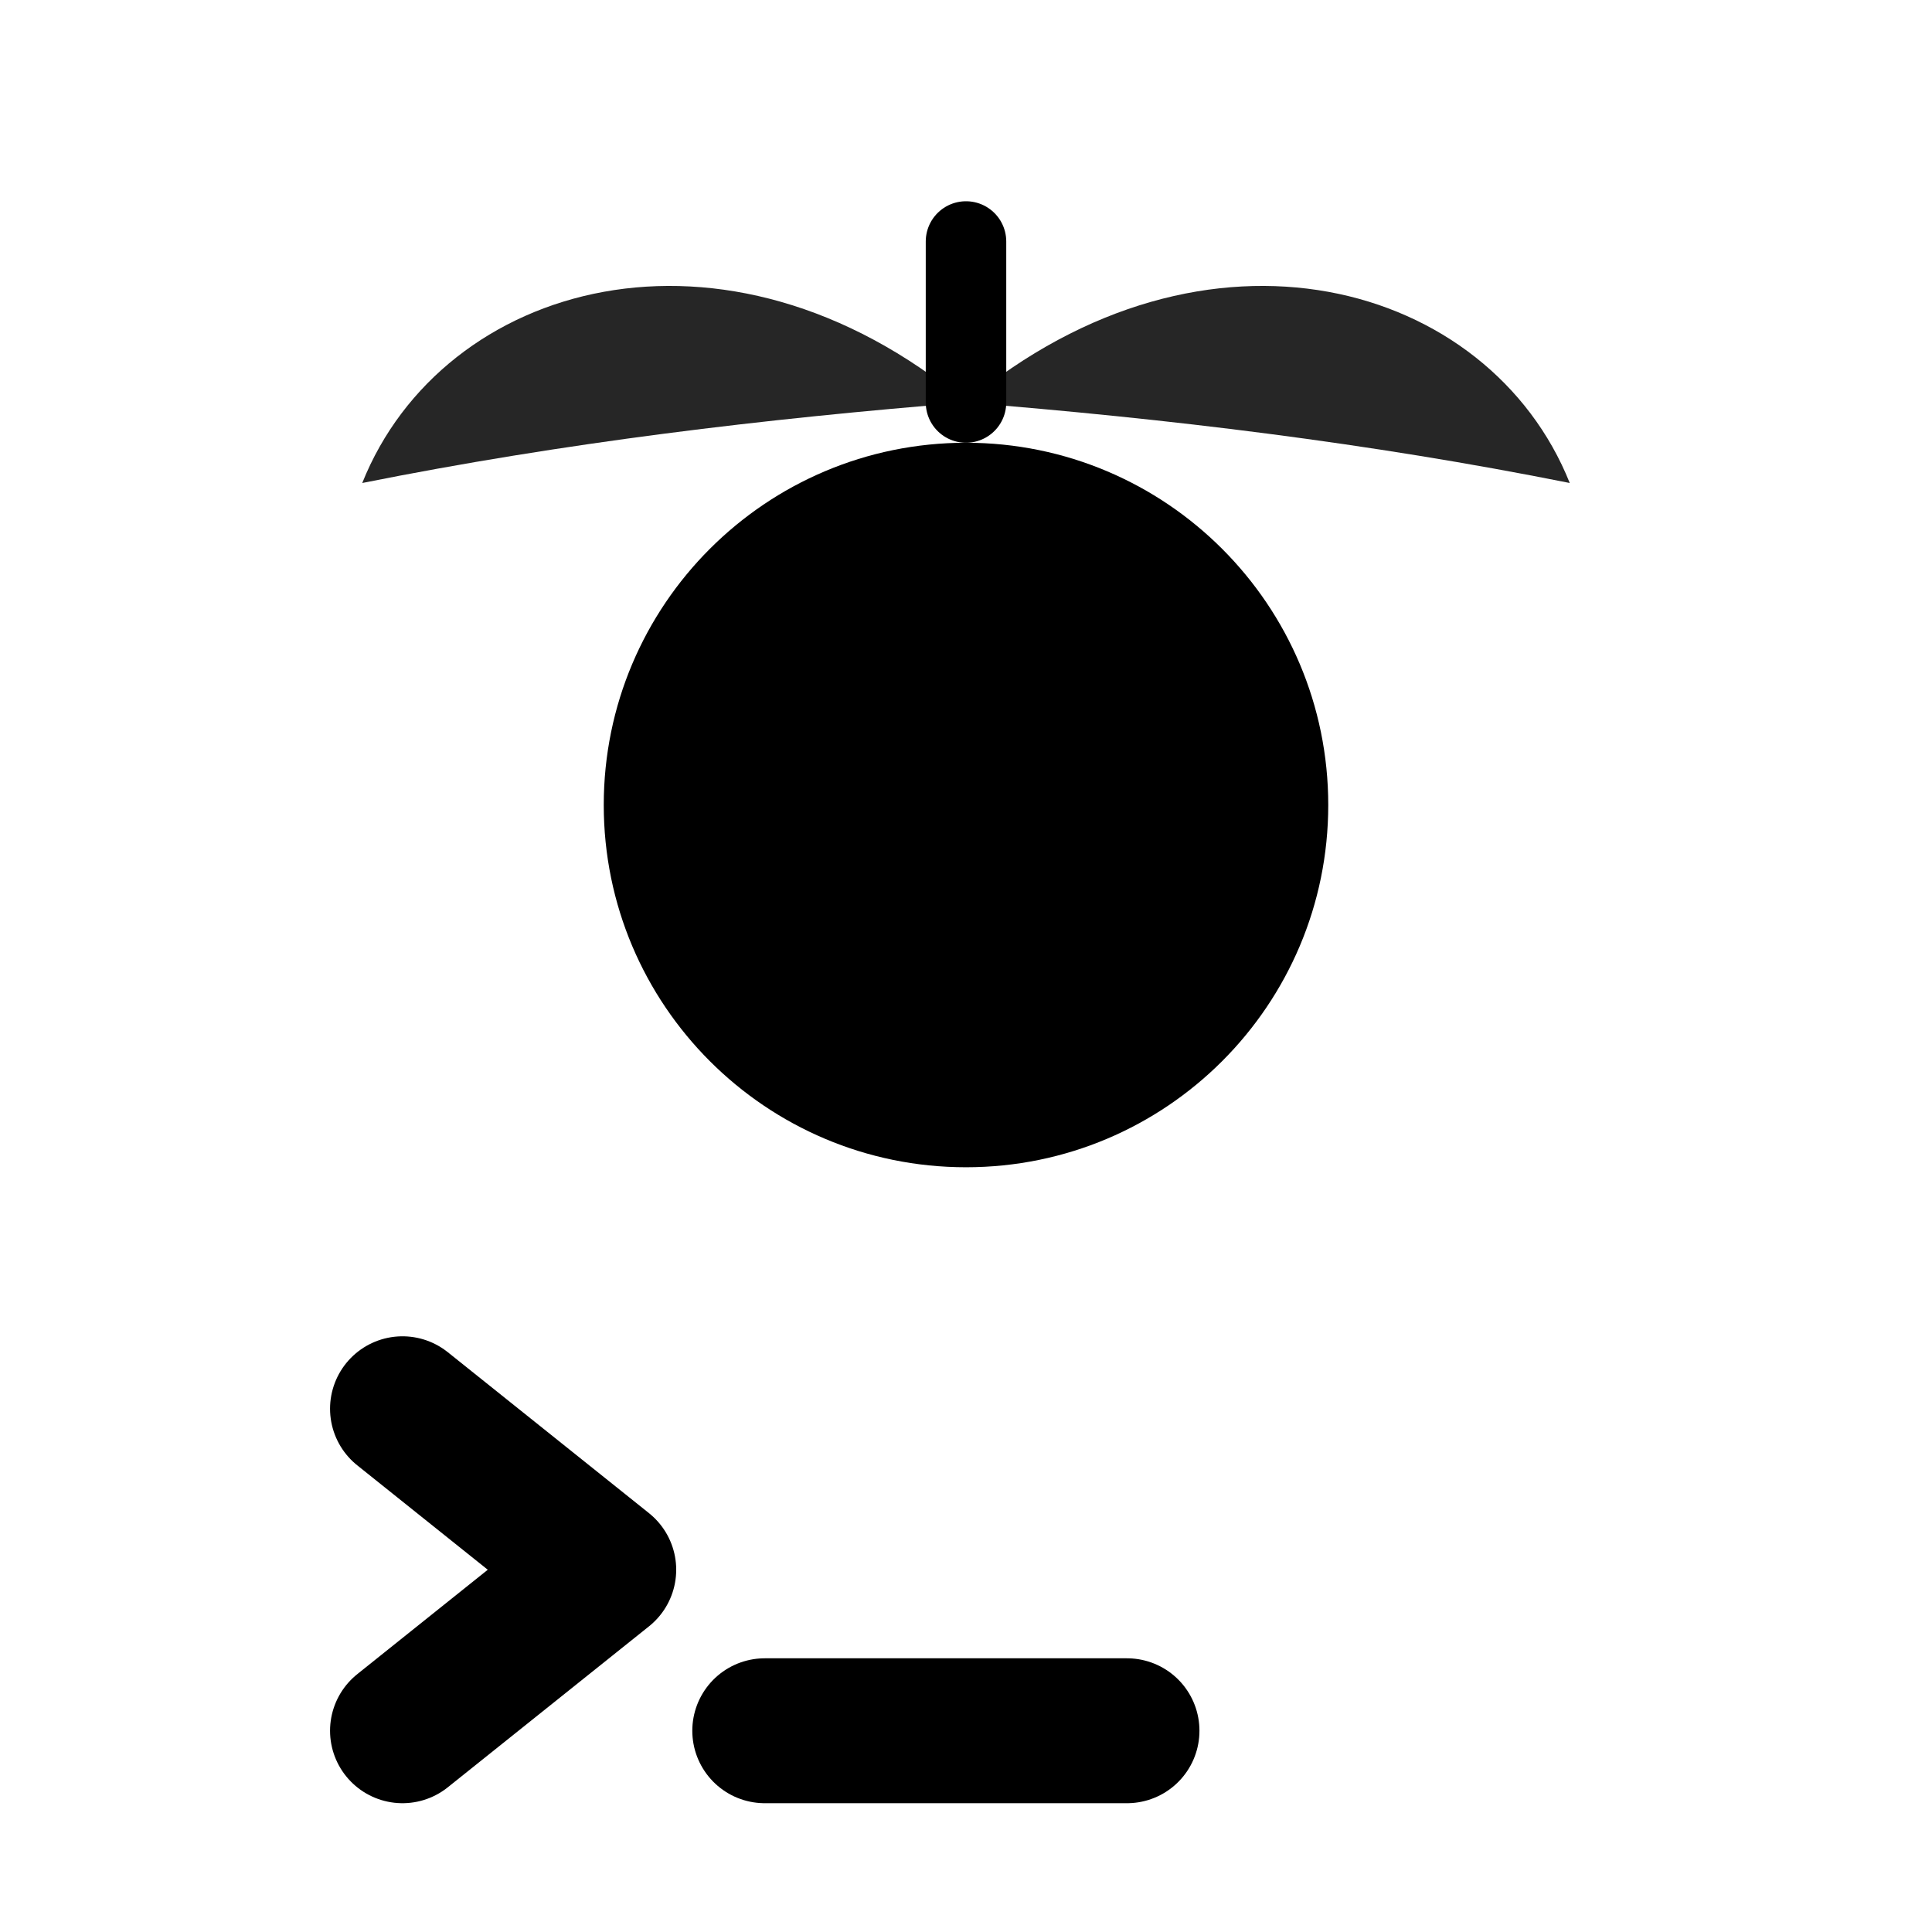
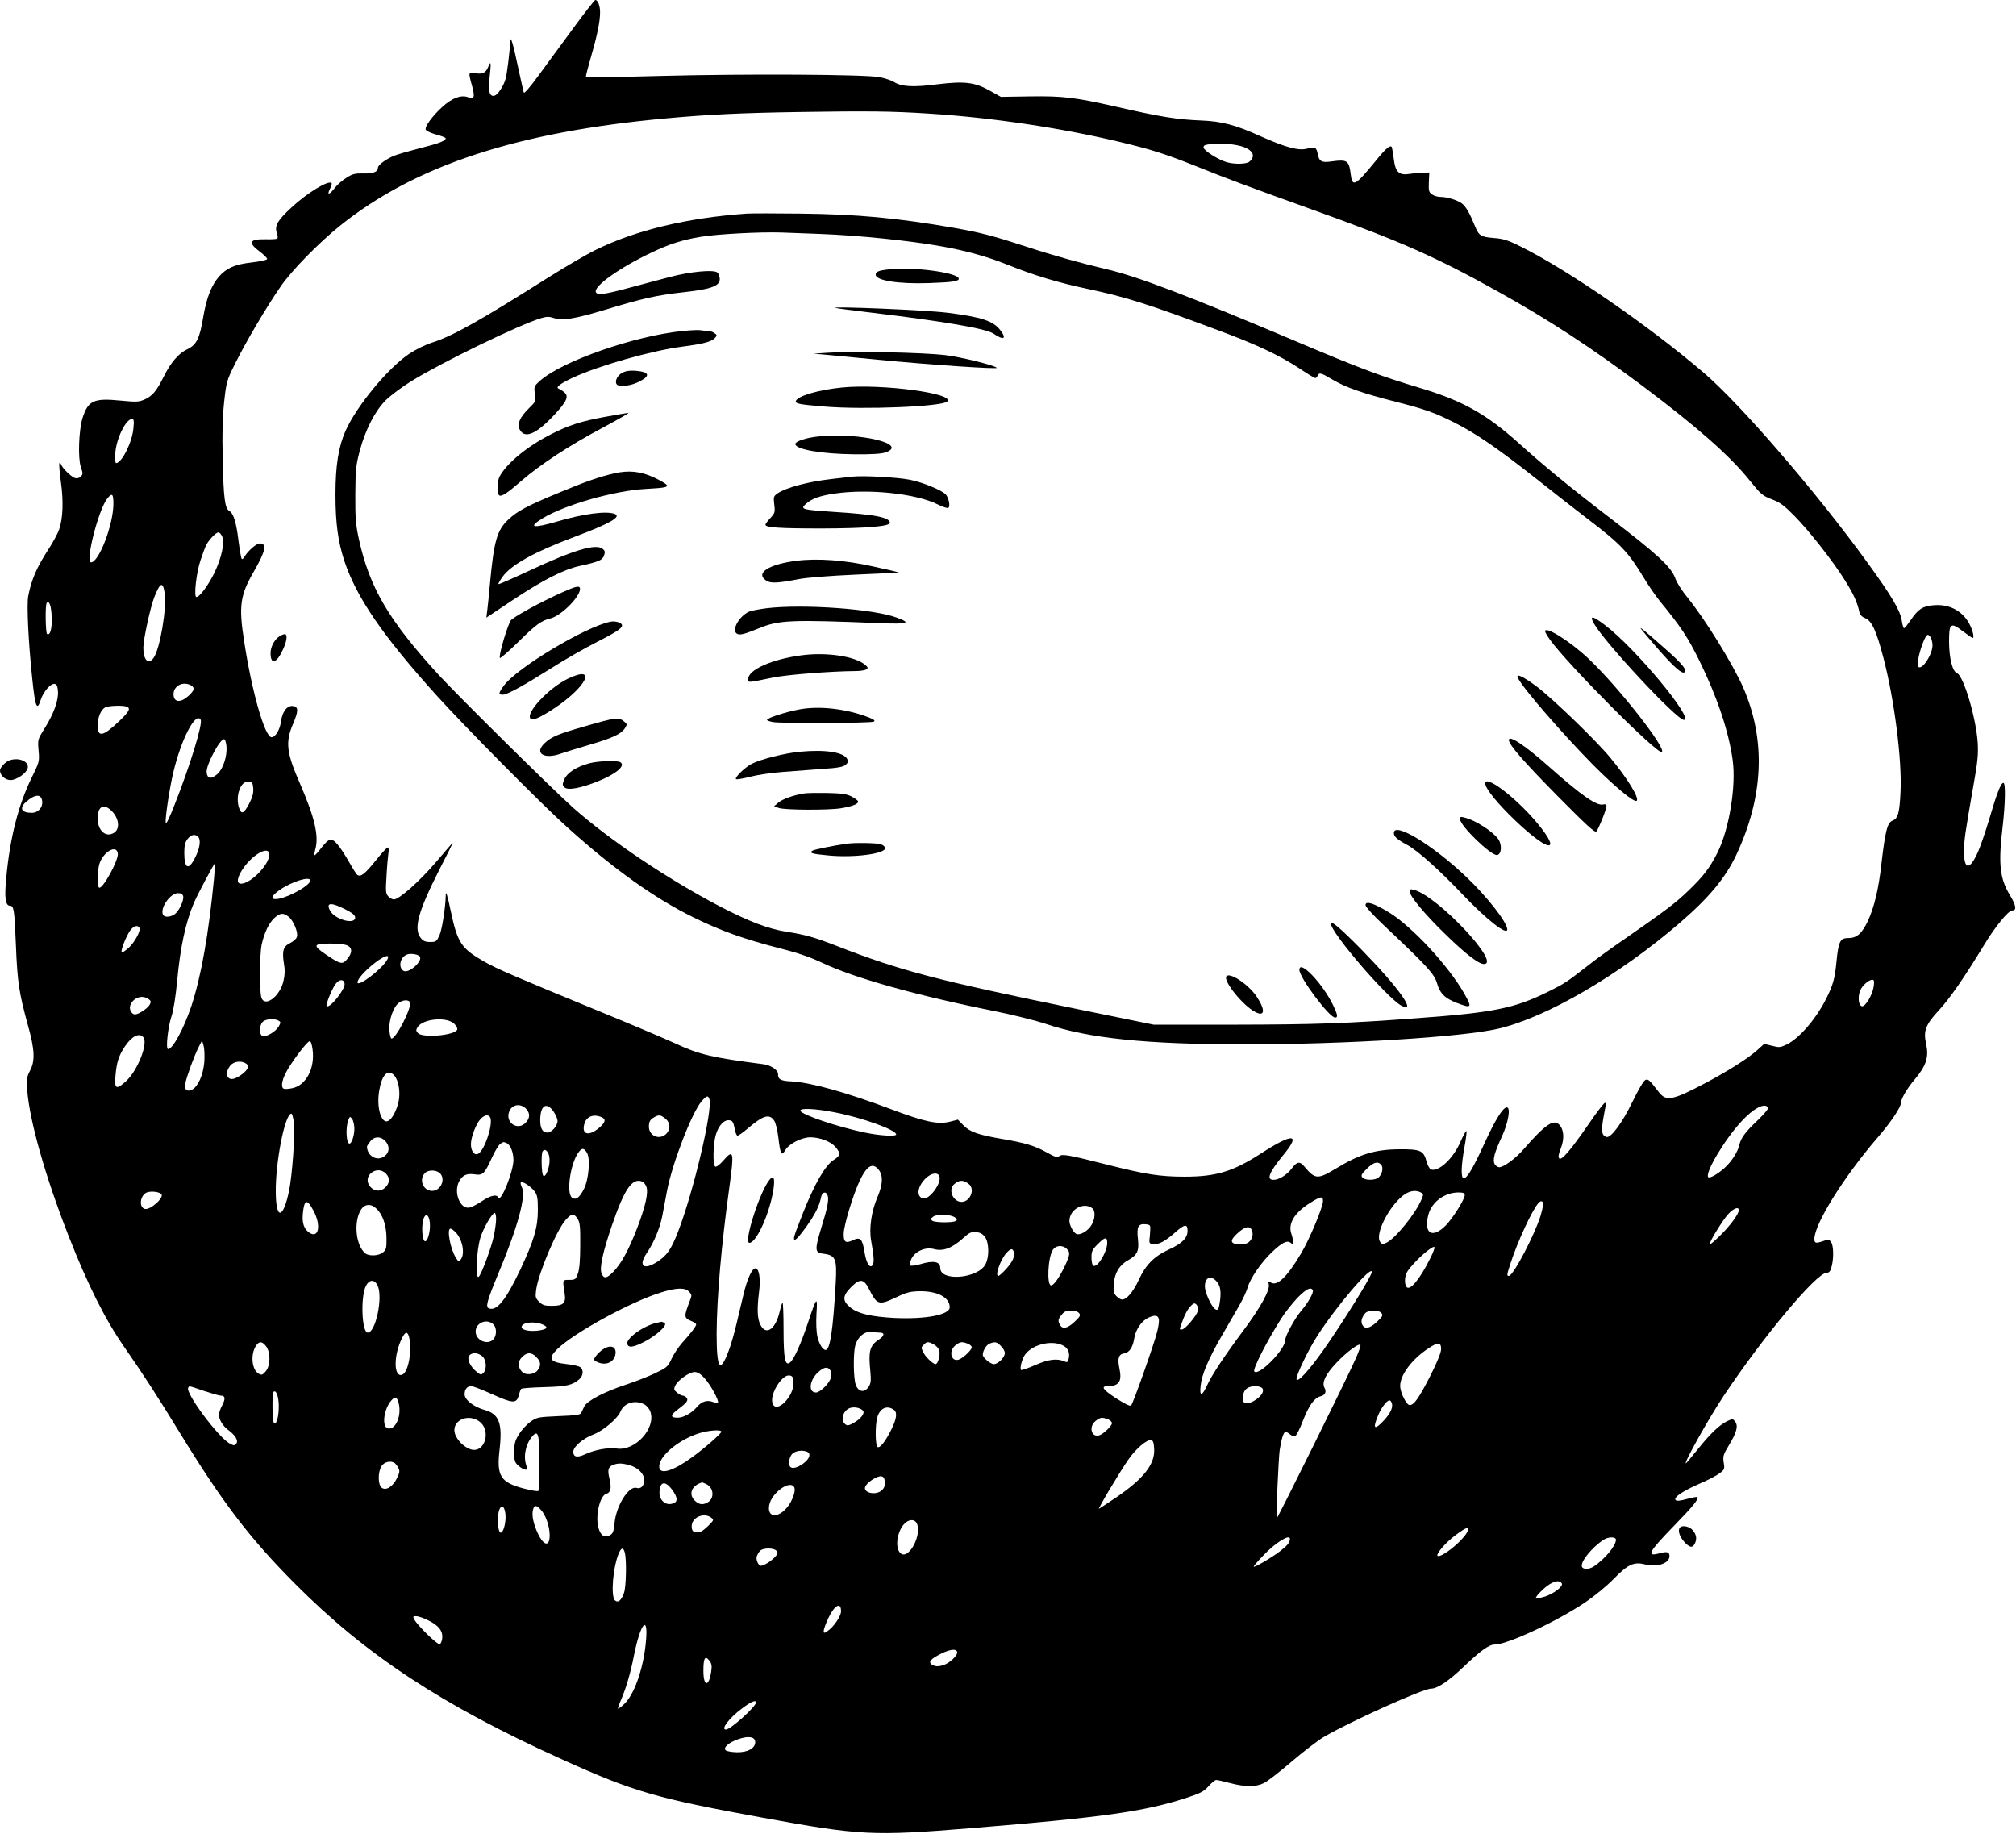
- <svg xmlns="http://www.w3.org/2000/svg" viewBox="0 0 24 24" fill="currentColor">
-   <path d="M12 5 C9 2.5 5.5 3.5 4.5 6 C7 5.5 9.5 5.2 12 5Z" opacity="0.85" />
-   <path d="M12 5 C15 2.5 18.5 3.5 19.5 6 C17 5.5 14.5 5.2 12 5Z" opacity="0.85" />
-   <path d="M12 5 L12 3" stroke="currentColor" stroke-width="1" stroke-linecap="round" fill="none" />
-   <circle cx="12" cy="10" r="4.5" />
-   <path d="M5 17.5 L7.5 19.5 L5 21.5" fill="none" stroke="currentColor" stroke-width="1.8" stroke-linecap="round" stroke-linejoin="round" />
-   <line x1="9.5" y1="21.5" x2="14" y2="21.5" stroke="currentColor" stroke-width="1.8" stroke-linecap="round" />
+ <svg xmlns="http://www.w3.org/2000/svg" version="1.0" width="1280pt" height="1164pt" viewBox="0 0 1280 1164" preserveAspectRatio="xMidYMid meet">
+   <g transform="translate(0,1164) scale(0.1,-0.1)" fill="#000000" stroke="none">
+     <path d="M3634 11453 c-76 -104 -176 -239 -221 -301 -46 -63 -85 -108 -87 -100 -3 7 -19 81 -37 163 -30 143 -47 201 -49 165 -3 -65 -21 -212 -30 -241 -13 -47 -51 -103 -72 -107 -31 -6 -40 32 -29 121 10 86 8 106 -8 65 -15 -39 -36 -51 -81 -43 -47 8 -47 7 -24 -76 21 -75 16 -92 -25 -76 -44 16 -101 -5 -164 -63 -63 -58 -111 -124 -104 -143 3 -8 33 -22 66 -31 34 -9 61 -20 61 -24 0 -16 -44 -33 -160 -62 -66 -17 -140 -38 -163 -47 -52 -20 -107 -60 -107 -77 0 -27 -30 -39 -93 -37 -53 1 -69 -3 -108 -28 -26 -16 -59 -45 -74 -65 -34 -44 -51 -47 -30 -5 9 17 14 34 10 37 -19 20 -155 -63 -254 -155 -89 -82 -109 -117 -93 -162 6 -17 7 -33 2 -36 -5 -3 -38 -5 -73 -4 -104 2 -115 -20 -38 -78 28 -21 49 -42 47 -48 -1 -5 -45 -15 -97 -21 -108 -12 -160 -35 -209 -90 -48 -56 -78 -133 -99 -253 -23 -140 -43 -180 -102 -208 -55 -26 -104 -83 -149 -173 -45 -91 -72 -123 -120 -145 -38 -17 -51 -18 -155 -8 -170 17 -206 0 -241 -111 -24 -78 -30 -253 -11 -310 14 -41 14 -47 0 -61 -9 -10 -23 -13 -37 -10 -22 7 -80 62 -88 86 -3 8 -8 12 -11 9 -3 -3 1 -55 9 -115 18 -125 14 -236 -11 -308 -10 -26 -39 -81 -66 -122 -76 -117 -109 -193 -130 -300 -10 -55 1 -293 26 -526 19 -182 30 -206 55 -128 17 50 63 102 87 97 13 -2 19 -15 21 -47 4 -57 -27 -143 -85 -235 -44 -71 -44 -71 -38 -141 6 -69 5 -72 -44 -172 -84 -171 -138 -383 -161 -633 -13 -130 -6 -180 24 -180 24 0 28 -28 37 -250 9 -232 20 -304 75 -504 45 -159 48 -232 14 -294 -20 -39 -22 -52 -17 -125 15 -194 116 -550 262 -922 121 -309 232 -531 353 -705 118 -169 216 -321 347 -535 275 -450 448 -678 740 -971 451 -453 934 -770 1693 -1113 455 -206 597 -247 1277 -371 619 -113 696 -117 1320 -66 841 69 1098 105 1366 192 90 29 111 40 142 74 19 22 42 40 49 40 8 0 48 -9 89 -20 96 -25 162 -25 213 0 23 11 102 72 176 136 74 63 166 134 205 157 167 98 631 307 681 307 40 0 112 48 203 135 111 106 165 145 201 145 80 0 386 142 571 265 61 41 137 103 184 151 92 94 129 111 202 92 76 -19 153 8 153 53 0 26 -15 31 -60 19 -91 -25 -76 4 90 175 118 121 158 170 147 181 -2 3 -32 -3 -66 -12 -43 -12 -65 -14 -72 -7 -16 16 44 57 152 104 52 22 109 52 127 66 31 23 33 27 26 69 -6 40 -2 51 35 112 48 80 58 119 38 147 -15 19 -16 19 -51 3 -50 -25 -106 -78 -187 -179 -39 -49 -73 -89 -75 -89 -15 0 145 286 239 427 253 380 591 783 655 783 16 0 24 10 31 38 15 53 13 135 -3 157 -13 18 -18 18 -48 7 -49 -17 -58 -15 -58 13 0 94 185 391 396 637 88 101 154 199 154 228 0 24 38 90 85 145 76 90 93 144 74 230 -18 81 -3 120 82 212 68 73 160 206 289 418 69 114 152 215 176 215 30 0 25 32 -15 98 -64 106 -74 198 -46 432 17 147 20 280 5 280 -16 0 -43 -69 -90 -231 -24 -79 -55 -171 -70 -204 -53 -121 -90 -121 -90 -1 0 73 7 117 60 421 27 149 31 196 27 270 -10 156 -90 425 -131 441 -29 11 -50 92 -51 198 0 122 9 128 90 67 30 -23 57 -41 60 -41 10 0 4 36 -14 75 -41 91 -127 141 -231 133 -71 -5 -101 -24 -148 -94 -19 -27 -37 -50 -42 -52 -4 -2 -11 20 -15 47 -8 62 -66 160 -218 369 -322 445 -807 1007 -1040 1206 -353 302 -871 658 -1166 803 -76 38 -108 48 -166 52 -83 7 -95 15 -119 73 -36 88 -60 129 -85 147 -31 22 -94 41 -136 41 -17 0 -41 7 -53 16 -20 14 -22 23 -20 77 l3 62 -40 -1 c-22 0 -60 -4 -85 -8 -68 -11 -91 11 -101 99 -5 37 -11 70 -13 73 -12 11 -39 -12 -106 -95 -126 -154 -144 -163 -154 -79 -11 88 -22 95 -123 81 -62 -9 -78 0 -87 50 -8 40 -17 45 -68 31 -53 -14 -135 8 -292 78 -158 72 -249 96 -378 101 -155 6 -260 23 -548 89 -257 58 -333 67 -540 64 l-185 -3 -68 38 c-97 55 -162 63 -334 42 -153 -20 -228 -16 -276 14 -18 11 -60 25 -92 31 -94 18 -855 22 -1388 8 -326 -9 -477 -10 -477 -3 0 6 15 64 34 130 39 135 56 221 56 277 0 41 -14 78 -30 78 -5 0 -71 -84 -146 -187z m2261 -534 c400 -25 841 -91 1210 -179 209 -50 294 -77 504 -161 182 -73 298 -117 738 -275 546 -196 770 -295 1166 -516 324 -180 595 -358 917 -599 345 -259 555 -444 678 -598 72 -89 82 -98 142 -121 53 -20 79 -40 142 -104 93 -94 242 -283 320 -407 54 -86 80 -141 93 -202 4 -20 16 -33 39 -42 41 -18 70 -81 114 -250 70 -267 118 -647 109 -848 -6 -136 -16 -173 -50 -186 -34 -13 -47 -65 -72 -279 -17 -155 -45 -270 -84 -356 -38 -81 -71 -111 -124 -111 -54 0 -64 -20 -77 -152 -10 -107 -22 -148 -68 -239 -66 -128 -169 -246 -248 -285 -40 -19 -49 -20 -93 -8 l-50 12 -41 -37 c-58 -53 -183 -132 -327 -209 -214 -113 -253 -121 -300 -61 -62 80 -68 85 -86 78 -11 -4 -45 -62 -83 -140 -64 -133 -137 -231 -165 -222 -29 10 -33 36 -20 114 7 42 15 84 19 92 3 10 0 13 -9 10 -8 -3 -55 -64 -105 -138 -110 -159 -169 -229 -184 -214 -8 8 -5 27 10 64 24 61 20 120 -11 151 -36 36 -90 -2 -221 -152 -54 -63 -130 -119 -159 -119 -10 0 -23 9 -29 20 -14 26 -2 72 46 175 41 89 57 185 31 185 -25 0 -75 -82 -144 -233 -69 -151 -108 -217 -129 -217 -20 0 -17 82 5 202 10 54 15 98 11 98 -4 0 -20 -30 -36 -66 -45 -107 -140 -196 -189 -178 -9 4 -21 27 -28 52 -18 68 -39 77 -172 76 -155 -1 -253 -31 -404 -123 -115 -69 -131 -68 -198 12 -30 36 -47 34 -79 -8 -32 -43 -83 -75 -118 -75 -48 0 -28 48 64 160 112 136 58 138 -146 6 -175 -113 -283 -146 -483 -146 -155 0 -250 15 -486 75 -253 64 -291 71 -310 55 -12 -10 -27 -5 -77 23 -77 43 -139 62 -288 87 -151 26 -202 44 -244 87 l-34 35 -51 -13 c-75 -19 -160 -1 -367 77 -289 109 -514 172 -640 179 -67 3 -84 12 -84 47 0 25 -46 56 -93 62 -326 42 -408 61 -562 133 -66 30 -284 123 -485 205 -542 223 -640 265 -727 314 -143 82 -168 119 -209 311 -24 114 -34 145 -34 107 -1 -71 -23 -213 -39 -250 -19 -41 -22 -44 -60 -44 -31 0 -44 6 -60 26 -46 58 -16 168 118 432 49 94 87 172 86 172 -2 0 -49 -55 -106 -122 -104 -122 -235 -238 -268 -238 -10 0 -26 9 -36 20 -16 17 -17 32 -11 127 3 60 9 125 12 146 4 22 2 37 -4 37 -5 0 -41 -38 -78 -85 -67 -83 -93 -103 -114 -90 -6 3 -31 42 -56 87 -58 99 -90 138 -115 138 -11 0 -35 -21 -56 -49 -21 -28 -41 -50 -45 -50 -3 -1 -2 16 4 37 24 85 -4 203 -97 417 -86 196 -94 263 -45 378 36 84 36 111 -1 115 -36 4 -67 -36 -75 -99 -7 -52 -35 -99 -60 -99 -42 0 -125 287 -174 610 -35 222 -25 291 59 437 78 135 88 183 40 183 -21 0 -76 -48 -97 -85 -6 -11 -14 -17 -17 -13 -4 4 -13 56 -21 117 -14 117 -32 173 -59 188 -27 16 -36 82 -41 328 -4 165 -1 268 9 362 14 128 16 137 70 245 64 130 196 355 288 488 69 101 240 276 379 388 479 383 1125 595 2075 681 262 24 465 34 840 40 445 7 586 5 820 -10z m1953 -200 c98 -17 135 -65 84 -106 -19 -15 -93 -17 -142 -3 -51 14 -144 72 -148 92 -2 12 5 18 30 21 66 8 113 7 176 -4z m-7001 -1798 c-7 -87 -74 -221 -110 -221 -5 0 -8 27 -5 63 6 92 67 217 106 217 12 0 14 -11 9 -59z m-127 -479 c0 -132 -92 -372 -142 -372 -38 0 46 332 103 405 31 38 39 31 39 -33z m691 -209 c16 -41 -4 -133 -49 -228 -39 -80 -94 -155 -115 -155 -18 0 0 159 27 236 13 39 29 82 36 95 18 34 61 79 77 79 7 0 18 -12 24 -27z m-366 -356 c15 -97 -29 -357 -70 -414 -33 -46 -65 -13 -65 65 0 54 45 258 70 322 37 93 54 100 65 27z m-717 -151 c4 -73 -9 -123 -29 -111 -10 7 -13 188 -2 198 16 16 28 -18 31 -87z m11932 -135 c5 -11 10 -32 10 -48 -1 -60 -67 -160 -91 -136 -18 18 37 203 62 203 4 0 13 -9 19 -19z m-11049 -301 c28 -15 24 -34 -17 -70 -48 -42 -88 -39 -92 7 -5 55 56 91 109 63z m-407 -136 c27 -11 18 -29 -46 -91 -105 -100 -138 -106 -138 -28 0 50 20 98 47 114 20 11 112 15 137 5z m470 -83 c15 -23 -67 -291 -166 -541 -34 -87 -54 -127 -56 -113 -4 30 24 217 48 318 50 212 142 389 174 336z m164 -170 c5 -64 -23 -145 -59 -176 -40 -33 -63 -29 -67 12 -5 46 87 218 112 210 6 -2 12 -23 14 -46z m170 -266 c2 -30 -5 -56 -25 -95 -33 -63 -49 -72 -63 -35 -29 76 6 179 58 173 24 -3 27 -8 30 -43z m-1340 -82 c4 -40 -26 -73 -67 -73 -64 0 -80 29 -38 67 58 53 100 55 105 6z m426 -48 c58 -44 74 -123 31 -151 -52 -34 -105 12 -105 91 0 68 31 93 74 60z m566 -180 c16 -20 8 -73 -22 -131 -41 -82 -68 -69 -68 32 0 47 5 67 21 88 23 29 50 34 69 11z m-512 -103 c6 -42 -97 -230 -119 -217 -12 8 -11 101 1 147 22 78 110 131 118 70z m962 -7 c0 -64 -118 -185 -180 -185 -31 0 -25 40 13 96 65 94 167 148 167 89z m-351 -150 c-34 -355 -82 -624 -144 -812 -48 -143 -118 -273 -148 -273 -16 0 -1 138 21 205 13 37 27 126 37 230 20 215 54 370 106 493 25 57 130 255 133 250 2 -2 -1 -43 -5 -93z m611 -15 c0 -29 -127 -102 -202 -116 -54 -9 -50 17 9 57 77 53 193 89 193 59z m-807 -99 c6 -26 -26 -95 -54 -115 -29 -20 -68 -21 -75 -1 -17 44 48 135 96 135 19 0 29 -6 33 -19z m1028 -83 c47 -24 64 -38 64 -53 0 -48 -131 -12 -160 45 -26 51 6 53 96 8z m-358 -48 c30 -24 62 -100 52 -128 -3 -12 -23 -29 -43 -39 -44 -21 -52 -50 -39 -132 7 -37 6 -71 -3 -108 -22 -100 -122 -173 -141 -103 -12 41 -10 275 2 332 17 76 45 136 80 169 37 34 57 36 92 9z m-948 -70 c11 -17 -31 -94 -69 -128 -21 -18 -40 -31 -43 -28 -8 7 17 76 44 124 23 41 54 55 68 32z m1320 -112 c33 -15 33 -47 -1 -87 -30 -36 -42 -33 -134 29 -87 59 -82 70 31 70 43 0 90 -5 104 -12z m458 -68 c29 -26 -68 -114 -101 -93 -35 21 -22 86 21 103 23 9 66 3 80 -10z m-204 -22 c-31 -58 -189 -179 -189 -144 0 21 46 73 110 123 62 48 99 58 79 21z m-271 -153 c5 -35 -96 -161 -114 -142 -8 7 35 113 58 142 23 30 52 30 56 0z m9709 -15 c-7 -54 -53 -132 -75 -128 -22 4 -28 60 -11 100 13 32 54 68 77 68 11 0 13 -9 9 -40z m-10953 -83 c15 -11 16 -17 7 -34 -12 -24 -71 -63 -94 -63 -21 0 -39 33 -30 57 18 50 76 70 117 40z m1659 -20 c13 -34 -91 -236 -118 -230 -5 2 -11 27 -13 57 -3 63 27 147 62 171 26 19 62 19 69 2z m-833 -117 c13 -8 13 -12 0 -36 -19 -33 -81 -70 -103 -61 -22 8 -22 64 0 89 18 20 77 24 103 8z m1114 -19 c13 -13 22 -29 19 -37 -14 -37 -216 -55 -249 -23 -13 14 -14 20 -3 38 34 54 184 68 233 22z m-1974 -86 c32 -38 -37 -213 -110 -279 -62 -56 -74 -50 -67 32 7 88 21 130 60 189 44 65 91 89 117 58z m387 -159 c-7 -80 -40 -155 -77 -173 -34 -17 -51 -1 -43 40 8 43 57 177 84 229 l22 43 10 -35 c5 -19 7 -66 4 -104z m688 79 c15 -118 -42 -225 -128 -243 -23 -5 -48 -7 -54 -4 -20 7 -15 48 11 100 33 65 136 202 152 202 8 0 15 -21 19 -55z m-421 -88 c15 -11 16 -17 6 -33 -17 -28 -72 -64 -97 -64 -37 0 -43 44 -12 84 23 29 72 35 103 13z m939 -74 c28 -32 40 -105 28 -165 -13 -60 -43 -115 -68 -125 -43 -17 -74 88 -55 195 17 100 55 138 95 95z m2001 -151 c22 -69 -103 -596 -200 -844 -43 -111 -71 -150 -132 -189 -87 -55 -121 -25 -65 57 45 66 83 158 98 235 8 41 21 112 30 159 33 173 156 493 219 568 32 37 42 40 50 14z m-1161 -64 c23 -27 22 -57 -5 -85 -50 -53 -130 -2 -106 68 17 49 75 58 111 17z m172 -15 c14 -21 25 -47 25 -59 0 -32 -38 -74 -65 -74 -30 0 -45 26 -45 79 0 94 40 119 85 54z m7711 26 c4 -7 -23 -39 -63 -78 -79 -74 -109 -114 -119 -157 -10 -46 -49 -107 -93 -147 -44 -40 -95 -69 -105 -60 -23 24 101 235 209 352 76 84 150 123 171 90z m-5929 -30 c177 -34 393 -112 393 -141 0 -14 -104 -8 -199 12 -177 37 -400 113 -409 138 -6 19 92 15 215 -9z m-3431 -66 c9 -69 -11 -340 -31 -435 -38 -178 -82 -183 -84 -10 -3 192 58 502 99 502 5 0 12 -26 16 -57z m1248 29 c15 -48 -38 -204 -77 -226 -24 -14 -47 15 -47 61 0 43 33 130 61 159 27 29 55 31 63 6z m700 8 c33 -12 33 -30 -1 -62 -72 -66 -126 -54 -101 23 14 41 56 57 102 39z m410 -11 c33 -26 35 -70 4 -99 -43 -39 -108 -11 -108 48 0 32 8 45 35 60 28 16 39 15 69 -9z m-1974 -65 c0 -43 -17 -94 -31 -94 -20 0 -26 99 -8 147 10 27 11 27 25 9 8 -11 14 -39 14 -62z m2666 51 c9 -13 21 -62 26 -107 13 -108 20 -120 44 -79 24 40 104 81 159 81 60 0 131 -27 160 -62 34 -40 32 -54 -12 -82 -52 -32 -121 -151 -194 -335 -59 -149 -66 -171 -51 -171 11 0 64 68 104 130 35 56 52 94 62 143 7 31 32 36 41 7 9 -27 -1 -78 -43 -213 -39 -128 -37 -149 9 -155 85 -10 94 -29 85 -189 -17 -300 -36 -423 -64 -423 -18 0 -41 37 -52 85 -7 31 -9 86 -6 145 8 116 1 109 -55 -60 -44 -132 -87 -228 -112 -249 -32 -26 -42 22 -42 207 0 94 -3 172 -6 172 -3 0 -11 -24 -18 -54 -26 -115 -88 -158 -123 -86 -20 39 -22 98 -9 205 11 84 2 149 -21 153 -21 4 -53 -63 -77 -164 -10 -43 -30 -128 -45 -189 -14 -60 -37 -140 -52 -177 -53 -139 -74 -107 -74 115 1 226 30 564 81 931 31 224 27 244 -37 170 -24 -28 -46 -44 -53 -40 -16 10 -14 143 4 202 17 59 53 97 86 92 20 -2 25 -11 33 -50 4 -27 13 -48 19 -48 5 0 33 19 61 43 102 87 141 99 172 52z m-2463 -137 c26 -35 15 -77 -25 -96 -45 -21 -97 16 -98 69 0 4 10 18 21 33 28 36 73 33 102 -6z m762 -4 c25 -10 45 -58 45 -108 0 -74 -82 -277 -97 -238 -8 22 -50 13 -104 -24 -29 -19 -64 -38 -79 -40 -58 -12 -101 95 -66 164 22 42 48 54 99 47 53 -8 63 2 111 107 19 42 43 81 53 87 22 13 18 12 38 5z m513 -65 c21 -38 9 -170 -20 -226 -28 -56 -51 -73 -75 -57 -39 25 -13 214 39 287 23 32 37 31 56 -4z m-248 2 c14 -28 12 -76 -5 -118 -11 -26 -19 -33 -26 -26 -11 11 -14 137 -4 153 10 16 23 12 35 -9z m5290 -76 c14 -17 7 -57 -16 -79 -20 -20 -88 -21 -104 -1 -10 12 -6 22 28 55 42 42 71 50 92 25z m-3191 -31 c29 -37 27 -92 -8 -174 -38 -89 -54 -197 -40 -276 18 -101 20 -138 10 -154 -18 -26 -40 9 -52 81 -13 85 -27 99 -75 75 -46 -21 -59 -11 -57 46 2 51 56 231 95 318 49 109 87 134 127 84z m-3129 -24 c27 -27 25 -62 -4 -89 -31 -29 -73 -25 -99 10 -47 64 46 136 103 79z m342 3 c40 -36 8 -113 -49 -113 -55 0 -85 70 -46 112 20 22 70 23 95 1z m3173 -22 c13 -43 -63 -147 -103 -139 -45 9 -39 73 13 125 38 38 80 44 90 14z m-1861 -65 c14 -38 -7 -128 -60 -266 -54 -139 -100 -222 -149 -273 -43 -44 -62 -47 -76 -10 -13 35 8 134 67 306 79 229 127 299 189 277 11 -4 24 -19 29 -34z m2049 16 c39 -34 6 -112 -48 -112 -54 0 -87 78 -47 112 33 29 60 29 95 0z m-2759 -45 c18 -24 21 -43 21 -120 0 -109 -26 -195 -110 -374 -94 -198 -151 -268 -201 -249 -22 9 -13 45 58 216 130 312 180 500 150 557 -6 11 -8 23 -5 27 10 9 64 -26 87 -57z m-2370 -17 c22 -22 -74 -107 -107 -94 -37 14 -26 87 15 104 25 10 77 5 92 -10z m7997 10 c18 -10 18 -13 4 -45 -36 -87 -161 -242 -218 -272 -28 -14 -31 -14 -44 3 -37 51 67 247 162 306 34 20 67 23 96 8z m279 -17 c0 -26 -74 -144 -119 -191 -87 -89 -145 -53 -111 70 22 78 102 137 188 138 33 0 42 -4 42 -17z m-900 -38 c0 -38 -85 -241 -139 -332 -89 -150 -152 -210 -192 -185 -18 11 -19 10 -13 -12 8 -35 -52 -146 -159 -289 -122 -164 -204 -287 -233 -352 -33 -71 -49 -72 -41 -2 7 70 49 169 132 313 38 65 88 153 112 194 24 41 48 93 54 115 16 58 87 162 155 226 65 62 97 77 119 59 12 -10 15 -9 15 7 0 11 -5 34 -11 51 -22 63 19 132 115 193 72 45 86 48 86 14z m1382 -91 c-36 -119 -174 -384 -202 -384 -14 0 -13 8 11 81 47 143 136 335 177 382 11 12 19 14 26 7 7 -7 3 -34 -12 -86z m-7790 27 c48 -91 31 -175 -27 -137 -35 23 -48 61 -42 123 9 91 27 95 69 14z m397 17 c41 -37 64 -106 65 -186 1 -66 -2 -76 -23 -93 -26 -22 -88 -25 -111 -6 -61 49 -76 198 -29 276 23 38 64 42 98 9z m4548 0 c19 -16 16 -69 -7 -105 -22 -37 -71 -66 -95 -57 -19 8 -45 55 -45 83 0 75 93 124 147 79z m4103 -11 c0 -24 -57 -101 -119 -161 -33 -33 -63 -58 -65 -55 -8 8 80 151 117 192 35 37 67 49 67 24z m-7890 -56 c0 -22 -7 -71 -15 -109 -15 -73 -81 -248 -96 -258 -22 -13 -13 170 11 248 18 60 75 158 91 158 5 0 9 -18 9 -39z m-420 -42 c0 -47 -16 -99 -30 -99 -20 0 -26 102 -10 145 16 42 40 15 40 -46z m937 44 c15 -23 18 -49 17 -168 0 -95 -5 -153 -15 -180 -13 -38 -17 -40 -54 -40 -44 0 -44 2 -30 -86 10 -62 -8 -79 -81 -79 -46 0 -59 4 -81 26 -23 23 -25 30 -19 75 14 105 129 378 187 444 37 42 53 44 76 8z m2398 7 c13 -10 13 -15 3 -21 -18 -12 -130 -11 -148 1 -13 9 -12 13 5 26 24 19 115 15 140 -6z m1238 -80 c-1 -19 -3 -46 -5 -60 -2 -21 2 -26 24 -28 35 -4 76 18 138 73 62 55 80 57 80 11 0 -45 -35 -80 -116 -117 -95 -43 -150 -98 -194 -195 -36 -76 -76 -124 -106 -124 -8 0 -24 10 -35 21 -18 18 -21 30 -17 79 5 69 35 119 91 150 59 34 70 58 62 135 -9 77 2 98 49 93 29 -3 31 -6 29 -38z m646 -2 c16 -44 -16 -88 -65 -88 -72 0 -81 20 -31 67 51 48 83 55 96 21z m-5058 -9 c45 -45 63 -136 35 -174 -13 -18 -14 -17 -30 8 -36 54 -61 187 -36 187 6 0 19 -9 31 -21z m3363 -32 c26 -36 28 -127 3 -173 -48 -91 -287 -111 -287 -24 0 42 -43 50 -129 24 -30 -8 -57 -12 -62 -7 -4 4 -1 23 8 42 23 47 88 76 141 62 60 -17 117 5 190 71 36 33 49 39 79 36 26 -2 42 -11 57 -31z m776 -37 c0 -58 -63 -161 -89 -145 -6 3 -11 27 -11 52 0 39 5 50 39 84 46 47 61 49 61 9z m-258 -37 c24 -22 23 -38 -11 -110 -35 -73 -70 -123 -87 -123 -29 0 -21 178 11 226 18 28 60 32 87 7z m2307 -65 c-67 -134 -130 -208 -150 -176 -14 22 -10 72 8 98 41 62 164 171 171 152 2 -6 -11 -39 -29 -74z m-2643 47 c11 -27 -6 -65 -48 -111 -22 -24 -44 -44 -49 -44 -24 0 14 106 53 148 25 26 36 28 44 7z m2274 -130 c0 -25 -189 -328 -311 -501 -92 -129 -162 -204 -167 -180 -5 21 75 188 133 277 123 191 345 450 345 404z m-990 -55 c26 -26 34 -61 27 -121 -8 -62 -14 -74 -34 -58 -25 21 -63 106 -63 142 0 55 34 73 70 37z m-5323 -30 c36 -71 -11 -300 -62 -300 -38 0 -47 229 -11 298 21 40 54 41 73 2z m3122 -26 c50 -99 61 -102 175 -48 65 31 87 36 149 37 112 0 187 -40 187 -102 0 -48 -151 -77 -350 -68 -147 8 -232 27 -280 66 -52 42 -52 73 2 128 58 59 83 56 117 -13z m-1143 -15 c18 -20 18 -22 0 -67 -33 -87 -33 -99 8 -116 20 -8 36 -19 36 -24 0 -11 -30 -52 -89 -117 -24 -27 -55 -74 -68 -103 -23 -49 -29 -54 -106 -91 -45 -21 -127 -53 -182 -71 -135 -44 -248 -103 -265 -138 -7 -15 -16 -34 -20 -42 -6 -12 -36 -16 -143 -20 -131 -6 -138 -7 -179 -36 -23 -16 -56 -52 -73 -79 -25 -41 -30 -59 -30 -113 0 -57 3 -66 28 -88 34 -29 63 -33 52 -6 -24 56 -11 136 30 188 42 52 50 26 50 -166 0 -92 -3 -171 -7 -175 -4 -4 -46 3 -95 16 -146 39 -171 79 -151 247 19 169 -3 226 -98 252 -67 19 -124 64 -124 98 0 33 16 52 43 52 11 0 70 -23 132 -51 130 -59 155 -60 168 -9 5 19 12 38 16 43 4 4 70 9 147 11 142 4 178 12 222 50 25 22 29 58 7 76 -8 7 -46 16 -85 20 -109 12 -124 34 -62 95 104 103 472 304 662 361 97 30 151 31 176 3z m3959 11 c8 -14 -27 -77 -76 -135 -40 -48 -99 -156 -99 -183 0 -59 -167 -229 -196 -199 -13 12 79 192 173 340 24 38 70 95 101 128 55 56 84 71 97 49z m-730 -133 c-9 -32 -81 -117 -101 -117 -17 0 -18 -5 6 59 18 50 41 86 65 103 17 13 37 -17 30 -45z m-754 -13 c11 -14 8 -21 -28 -55 -46 -43 -77 -49 -93 -20 -14 27 -13 35 11 65 16 20 29 26 59 26 22 0 43 -6 51 -16z m1920 0 c11 -14 8 -21 -28 -55 -46 -43 -77 -49 -93 -20 -11 22 -5 47 18 74 19 22 85 23 103 1z m-1413 -41 c2 -12 -3 -49 -12 -81 -20 -80 -152 -452 -164 -464 -7 -7 -39 9 -97 46 -83 54 -98 76 -52 76 73 1 92 30 74 115 -13 62 -4 88 30 93 33 5 55 38 64 93 9 60 48 115 93 135 41 18 60 14 64 -13z m-4226 -30 c22 -20 23 -70 1 -95 -36 -40 -113 -8 -113 49 0 55 70 85 112 46z m321 -5 c29 -15 19 -26 -28 -34 -62 -9 -117 2 -113 24 6 30 91 36 141 10z m2133 -48 c33 0 30 -21 -7 -45 -57 -37 -66 -73 -53 -201 5 -59 4 -75 -11 -98 -26 -40 -66 -33 -82 14 -14 41 -16 189 -4 243 15 63 68 104 119 90 8 -1 25 -3 38 -3z m-2989 -27 c21 -85 -4 -225 -43 -240 -56 -21 -56 127 0 235 20 39 33 41 43 5z m-908 -59 c30 -39 29 -123 -2 -160 -20 -23 -26 -25 -44 -15 -44 23 -54 122 -18 177 20 31 39 30 64 -2z m4240 11 c16 -8 32 -26 35 -41 7 -27 -9 -84 -24 -84 -15 0 -61 43 -75 70 -18 36 -18 35 1 54 19 20 28 20 63 1z m215 5 c14 -5 26 -16 26 -23 0 -15 -44 -59 -75 -75 -53 -27 -77 49 -29 87 30 24 42 25 78 11z m211 -15 c14 -13 25 -33 25 -45 0 -27 -43 -70 -70 -70 -21 0 -70 41 -70 59 0 26 22 62 42 71 36 14 47 12 73 -15z m402 -1 c26 -16 37 -47 28 -81 -4 -19 -10 -23 -23 -17 -49 22 -101 16 -187 -21 -47 -21 -89 -35 -92 -32 -10 11 7 75 28 101 52 66 179 92 246 50z m1852 -76 c-46 -107 -499 -1022 -503 -1017 -5 6 12 386 19 433 11 72 25 116 37 116 6 0 19 -7 29 -16 10 -9 25 -14 32 -11 8 3 31 47 50 99 39 98 72 144 112 154 29 7 39 29 24 55 -17 33 7 84 75 156 63 68 148 131 154 114 2 -5 -11 -43 -29 -83z m541 58 c0 -22 -24 -82 -69 -171 -72 -141 -103 -185 -131 -185 -20 0 -60 80 -60 122 0 69 75 170 179 238 61 41 81 40 81 -4z m-6089 -45 c27 -22 32 -83 8 -107 -14 -14 -19 -13 -46 10 -40 34 -60 80 -43 101 17 20 53 19 81 -4z m344 -6 c30 -29 32 -55 7 -86 -22 -26 -75 -31 -97 -8 -28 29 -29 66 -1 93 32 33 60 33 91 1z m1868 -86 c5 -9 7 -29 3 -44 -9 -36 -68 -95 -95 -95 -51 0 -42 79 15 130 38 33 60 36 77 9z m-799 -49 c38 -42 94 -145 84 -155 -3 -3 -17 -1 -32 5 -37 14 -71 3 -100 -31 -34 -40 -86 -69 -123 -69 -48 0 -48 15 -1 51 60 45 70 59 57 76 -6 7 -17 13 -24 13 -7 0 -23 8 -36 19 -20 16 -22 22 -12 44 16 35 90 87 123 87 20 0 38 -12 64 -40z m564 -22 c8 -92 -114 -212 -134 -133 -15 58 62 180 108 173 19 -2 24 -10 26 -40z m-3743 -58 c49 -16 97 -30 106 -30 29 0 32 -18 10 -61 -12 -22 -21 -49 -21 -60 0 -31 25 -72 59 -97 46 -34 66 -68 51 -87 -10 -13 -16 -13 -40 0 -72 37 -285 323 -265 355 8 13 -3 15 100 -20z m6709 24 c25 -10 19 -40 -15 -68 -33 -28 -72 -42 -88 -31 -18 11 -12 64 9 85 20 20 63 26 94 14z m-6234 -120 c0 -68 -14 -119 -30 -109 -11 7 -14 188 -3 199 16 16 33 -31 33 -90z m762 15 c18 -78 -20 -167 -68 -157 -42 8 -28 124 22 179 23 26 37 19 46 -22z m6304 6 c11 -27 -6 -65 -48 -111 -62 -67 -75 -56 -37 33 20 48 55 93 71 93 5 0 11 -7 14 -15z m-4746 -10 c17 -9 33 -28 40 -49 34 -105 -98 -249 -214 -232 -52 8 -137 -7 -198 -35 -53 -25 -78 -20 -78 15 0 32 62 85 131 111 60 23 151 100 169 145 23 54 92 75 150 45z m1388 -39 c17 -16 -12 -54 -61 -81 -30 -16 -38 -17 -51 -6 -30 25 -14 84 27 101 26 11 67 4 85 -14z m200 2 c20 -17 14 -57 -18 -122 -38 -77 -73 -121 -88 -112 -15 9 -16 137 -2 188 17 60 64 80 108 46z m-2642 -67 c90 -55 43 -217 -53 -180 -40 15 -81 57 -94 96 -25 77 70 131 147 84z m3998 9 c14 -5 26 -16 26 -25 0 -16 -51 -66 -78 -76 -52 -19 -72 54 -26 90 30 24 42 25 78 11z m-2454 -79 c0 -11 -102 -101 -180 -158 -115 -85 -202 -116 -213 -74 -16 64 110 177 251 222 61 19 142 25 142 10z m2748 -108 c6 -97 -65 -188 -235 -305 -59 -40 -111 -74 -115 -76 -11 -5 137 243 189 316 47 67 116 125 142 120 12 -2 17 -18 19 -55z m-2204 -19 c25 -10 19 -40 -15 -68 -33 -28 -72 -42 -88 -31 -18 11 -12 64 9 85 20 20 63 26 94 14z m-2618 -72 c6 -4 16 -17 23 -30 10 -19 9 -30 -8 -65 -26 -55 -70 -82 -97 -62 -25 18 -26 100 -1 138 17 27 58 36 83 19z m1489 -13 c55 -15 95 -54 95 -95 0 -37 -21 -58 -48 -50 -49 16 -129 -111 -140 -222 -6 -57 -10 -68 -31 -79 -35 -17 -58 -1 -72 50 -20 76 10 203 51 214 27 7 34 36 20 94 -14 57 -9 76 22 89 31 12 56 12 103 -1z m1623 -106 c2 -22 -3 -38 -17 -52 -40 -40 -132 -16 -104 27 16 27 75 63 98 60 14 -2 21 -12 23 -35z m-1341 -64 c30 -46 24 -72 -19 -77 -39 -5 -72 29 -71 72 2 77 41 79 90 5z m206 50 c50 -23 55 -93 8 -118 -30 -16 -52 -13 -78 11 -44 41 -23 97 44 117 1 1 13 -4 26 -10z m561 -24 c8 -21 -11 -77 -39 -115 -60 -81 -136 -78 -121 5 16 81 138 166 160 110z m-1834 -186 c0 -47 -16 -99 -30 -99 -20 0 -26 102 -10 145 16 42 40 15 40 -46z m225 45 c30 -32 55 -105 55 -160 0 -74 -36 -70 -74 9 -29 61 -41 117 -32 152 8 32 21 32 51 -1z m1081 -49 c18 -14 17 -16 -24 -56 -32 -30 -49 -40 -70 -37 -21 2 -28 9 -30 32 -7 59 74 99 124 61z m1304 -34 c36 -68 -45 -228 -98 -195 -40 26 -31 129 15 185 29 34 67 38 83 10z m3493 -62 c-34 -58 -157 -156 -184 -147 -18 6 47 84 111 131 75 57 100 62 73 16z m-1123 -38 c0 -23 -16 -43 -63 -79 -58 -44 -167 -107 -167 -97 0 4 26 34 58 67 77 83 172 142 172 109z m2070 -6 c0 -38 -70 -122 -140 -169 -30 -20 -69 -21 -76 -2 -11 30 61 120 136 170 32 21 80 21 80 1z m-6293 -82 c12 -45 9 -215 -5 -255 -17 -48 -37 -65 -57 -48 -29 24 -13 218 26 304 16 33 27 33 36 -1z m963 12 c11 -13 9 -20 -11 -41 -24 -26 -70 -54 -88 -54 -16 0 -33 39 -26 60 4 11 13 27 21 35 20 20 88 19 104 0z m4986 -207 c11 -18 -47 -63 -105 -83 -29 -9 -55 -14 -59 -10 -4 4 17 29 46 56 54 49 101 64 118 37z m-4576 -177 c0 -31 -47 -100 -85 -125 -23 -15 -25 -15 -25 1 0 10 13 46 29 80 39 83 81 106 81 44z m-2622 -57 c67 -33 94 -67 90 -113 -2 -19 -9 -36 -16 -39 -15 -5 -140 118 -161 156 -11 20 -9 22 12 22 13 0 46 -12 75 -26z m1381 -156 c-18 -163 -74 -317 -135 -375 -20 -19 -38 -32 -40 -30 -2 2 7 28 20 58 30 69 60 170 81 279 44 219 96 267 74 68z m1978 -44 c7 -21 -48 -73 -88 -85 -29 -9 -45 -9 -64 -1 -32 15 -24 33 26 61 69 39 118 48 126 25z m-1561 -122 c-14 -103 -50 -103 -50 1 0 81 10 99 37 66 15 -19 18 -33 13 -67z m284 -200 c0 -26 -162 -172 -191 -172 -35 0 21 74 102 134 57 43 89 57 89 38z m-5 -252 c0 -39 -47 -65 -116 -64 -33 1 -65 6 -72 13 -17 17 21 50 83 71 65 22 105 14 105 -20z" />
+     <path d="M4740 10284 c-378 -27 -701 -105 -953 -228 -62 -30 -195 -108 -297 -172 -438 -277 -613 -376 -747 -419 -44 -14 -108 -46 -145 -71 -137 -93 -333 -331 -404 -489 -45 -102 -64 -220 -64 -405 0 -181 16 -297 56 -420 78 -234 244 -476 586 -855 180 -199 673 -697 831 -838 294 -265 555 -451 802 -572 176 -86 317 -136 545 -195 116 -29 196 -57 270 -92 201 -96 603 -209 1100 -308 113 -23 257 -59 320 -80 273 -92 636 -130 1265 -130 639 0 1382 46 1610 100 307 72 767 341 1150 671 187 161 291 287 360 434 173 370 188 727 43 1060 -65 148 -244 437 -354 572 -33 40 -68 94 -77 121 -27 74 -110 151 -432 397 -226 173 -404 319 -558 458 -211 190 -362 274 -637 356 -235 70 -379 124 -755 283 -714 302 -1030 422 -1225 468 -159 37 -339 87 -516 145 -212 69 -285 88 -459 119 -357 62 -610 86 -970 90 -159 2 -315 2 -345 0z m465 -129 c246 -9 576 -43 785 -81 148 -27 278 -63 403 -113 177 -71 328 -116 517 -156 236 -50 379 -95 820 -260 246 -91 393 -160 519 -243 51 -34 97 -62 102 -62 5 0 12 7 15 15 9 22 21 19 93 -24 82 -49 189 -87 401 -141 189 -48 250 -70 375 -133 134 -67 275 -164 520 -357 121 -96 267 -210 325 -254 210 -160 258 -210 358 -376 28 -47 73 -111 99 -144 139 -170 177 -228 253 -381 113 -230 186 -448 211 -630 23 -164 -22 -439 -96 -587 -50 -99 -89 -150 -187 -244 -84 -80 -130 -115 -400 -303 -82 -56 -190 -134 -240 -174 -131 -102 -143 -110 -243 -160 -218 -108 -346 -135 -840 -171 -442 -33 -639 -40 -1145 -41 l-525 0 -480 98 c-893 183 -1128 244 -1530 401 -144 56 -201 72 -322 91 -114 18 -236 64 -419 159 -335 175 -703 422 -937 630 -134 120 -728 707 -855 845 -315 345 -436 551 -504 861 -19 89 -23 132 -22 280 1 156 4 186 27 274 37 139 98 257 167 326 31 30 103 84 161 120 196 121 686 359 827 401 34 10 49 10 82 -1 51 -17 133 -3 310 50 258 78 333 95 519 116 165 18 221 39 221 82 0 16 -7 35 -15 42 -24 20 -173 6 -305 -29 -63 -17 -171 -46 -240 -64 -173 -47 -218 -53 -227 -31 -14 37 153 156 350 249 117 56 196 81 312 101 102 18 385 33 520 28 50 -2 158 -6 240 -9z" />
+     <path d="M5644 9930 c-66 -7 -84 -15 -84 -34 0 -37 147 -60 340 -53 150 5 193 12 187 30 -12 38 -297 75 -443 57z" />
+     <path d="M5305 9685 c6 -2 109 -16 230 -30 451 -54 727 -101 773 -133 64 -44 86 -34 44 21 -45 60 -121 85 -340 112 -136 17 -742 42 -707 30z" />
+     <path d="M4337 9539 c-307 -30 -770 -192 -909 -317 -37 -33 -38 -36 -32 -83 6 -47 5 -49 -38 -91 -58 -57 -77 -101 -57 -137 32 -58 105 -26 218 95 81 87 95 119 62 145 -12 10 -27 19 -33 21 -23 8 6 31 86 69 167 78 506 174 701 199 125 16 183 31 203 53 16 18 16 20 -3 33 -10 8 -30 14 -44 14 -14 0 -35 2 -46 4 -11 2 -60 0 -108 -5z" />
+     <path d="M5260 9401 l-95 -6 80 -7 c44 -4 195 -19 335 -32 314 -31 758 -61 749 -51 -18 17 -224 68 -329 81 -136 16 -586 26 -740 15z" />
+     <path d="M3952 9274 c-32 -16 -50 -53 -37 -73 11 -18 82 -12 130 10 86 40 84 67 -6 75 -39 3 -63 0 -87 -12z" />
+     <path d="M5345 9180 c-149 -15 -282 -54 -292 -86 -5 -17 26 -22 182 -35 253 -21 747 0 779 32 53 51 -415 114 -669 89z" />
+     <path d="M3849 8995 c-156 -28 -238 -54 -353 -113 -151 -77 -281 -185 -325 -269 -14 -27 -15 -110 -1 -118 15 -9 48 12 140 92 121 105 306 226 515 337 99 53 173 95 165 95 -8 -1 -72 -11 -141 -24z" />
+     <path d="M5205 8870 c-82 -7 -155 -31 -155 -49 0 -34 167 -63 375 -65 110 -1 172 3 198 12 147 52 -158 127 -418 102z" />
+     <path d="M3901 8635 c-93 -21 -177 -50 -348 -121 -208 -86 -267 -118 -324 -171 -74 -69 -93 -135 -119 -418 -5 -60 -13 -132 -16 -158 l-6 -48 168 112 c190 126 319 192 420 215 127 28 148 37 159 67 8 24 6 31 -10 44 -45 33 -189 -11 -469 -142 -103 -48 -189 -86 -191 -83 -3 2 10 24 27 48 56 76 204 158 464 255 216 81 291 125 248 142 -52 21 -197 2 -368 -48 -154 -45 -187 -38 -90 21 142 86 455 175 653 186 126 7 146 11 132 28 -6 7 -43 28 -81 46 -84 38 -158 46 -249 25z" />
+     <path d="M5410 8614 c-19 -2 -78 -9 -130 -15 -150 -17 -287 -54 -343 -91 -25 -18 -27 -23 -21 -71 6 -49 4 -55 -25 -86 -17 -18 -31 -37 -31 -42 0 -18 87 -24 360 -24 277 1 430 13 430 36 0 34 -94 53 -353 69 -206 14 -219 17 -179 52 35 32 89 51 177 64 216 33 521 1 658 -68 32 -16 63 -26 68 -22 14 8 3 63 -16 85 -26 27 -145 77 -227 93 -76 16 -301 28 -368 20z" />
+     <path d="M5058 8080 c-178 -22 -265 -79 -193 -126 28 -19 75 -16 210 10 46 9 198 21 357 28 153 6 277 13 275 14 -1 1 -75 19 -164 38 -177 40 -354 53 -485 36z" />
+     <path d="M3620 7901 c-117 -47 -318 -152 -373 -195 -19 -14 -84 -232 -73 -243 3 -4 57 43 119 104 111 109 144 133 202 147 64 16 176 124 187 180 4 26 -10 28 -62 7z" />
+     <path d="M4870 7779 c-41 -5 -88 -14 -106 -19 -62 -21 -121 -114 -88 -141 17 -14 46 -7 139 31 131 54 199 57 773 34 178 -7 201 0 106 35 -146 55 -588 87 -824 60z" />
+     <path d="M10120 7682 c69 -122 526 -612 571 -612 70 0 -308 456 -500 601 -80 61 -101 64 -71 11z" />
+     <path d="M3875 7693 c-161 -33 -595 -294 -676 -406 -35 -48 -36 -57 -6 -57 29 1 128 55 307 168 80 51 212 127 293 168 140 71 171 95 151 114 -13 12 -46 18 -69 13z" />
+     <path d="M10421 7645 c8 -11 60 -72 115 -135 94 -107 146 -152 160 -137 15 15 -15 52 -114 140 -132 117 -182 158 -161 132z" />
+     <path d="M9810 7632 c0 -5 14 -29 31 -53 115 -160 683 -730 710 -713 33 20 -280 419 -469 596 -115 108 -272 206 -272 170z" />
+     <path d="M5090 7480 c-190 -25 -340 -92 -340 -152 0 -23 -5 -23 155 10 89 19 374 41 530 42 28 0 57 5 65 10 13 9 12 13 -8 30 -64 54 -245 81 -402 60z" />
+     <path d="M3605 7331 c-123 -60 -271 -219 -236 -254 13 -13 58 6 145 63 213 140 281 283 91 191z" />
+     <path d="M9639 7333 c39 -73 286 -356 478 -551 137 -137 257 -237 274 -226 21 13 -57 142 -167 274 -91 110 -365 375 -469 453 -89 66 -136 87 -116 50z" />
+     <path d="M5073 7136 c-85 -16 -203 -54 -203 -66 0 -4 17 -10 38 -14 56 -9 625 -7 640 3 10 6 2 13 -28 25 -141 56 -316 77 -447 52z" />
+     <path d="M3720 7031 c-176 -50 -219 -68 -262 -109 -68 -63 -4 -105 103 -66 24 8 103 33 175 54 152 44 207 70 231 106 16 26 16 27 -6 45 -33 27 -55 24 -241 -30z" />
+     <path d="M9580 6942 c0 -29 94 -137 304 -350 191 -193 242 -240 252 -230 14 16 64 141 64 161 0 10 -7 13 -20 10 -41 -11 -136 55 -335 231 -158 141 -265 213 -265 178z" />
+     <path d="M5080 6868 c-97 -9 -251 -48 -307 -77 -43 -22 -110 -87 -100 -97 3 -4 44 3 90 15 46 12 141 26 213 31 71 5 184 14 252 19 94 6 127 13 142 26 15 14 17 22 9 37 -23 43 -138 61 -299 46z" />
+     <path d="M3740 6794 c-81 -22 -139 -60 -157 -101 -13 -32 -13 -38 1 -51 20 -21 103 -6 212 38 115 46 178 99 143 121 -21 13 -138 9 -199 -7z" />
+     <path d="M9430 6667 c0 -71 364 -420 409 -392 17 10 -20 72 -96 160 -134 154 -313 287 -313 232z" />
+     <path d="M5105 6603 c-65 -10 -137 -36 -163 -58 l-27 -23 29 -11 c35 -14 320 -15 396 -2 73 12 112 28 108 44 -2 6 -22 21 -44 32 -31 15 -63 19 -154 21 -63 1 -128 0 -145 -3z" />
+     <path d="M9270 6440 c0 -42 197 -233 235 -228 30 4 33 69 5 105 -38 48 -139 113 -204 131 -32 9 -36 8 -36 -8z" />
+     <path d="M8850 6352 c0 -23 20 -41 85 -76 65 -35 205 -160 355 -318 152 -159 280 -259 280 -218 0 43 -126 205 -256 329 -214 205 -464 357 -464 283z" />
+     <path d="M5370 6283 c-84 -12 -199 -36 -211 -43 -24 -15 -4 -21 105 -31 161 -15 356 11 356 47 0 8 -12 19 -26 24 -24 9 -170 12 -224 3z" />
+     <path d="M8950 5982 c0 -30 95 -145 226 -272 130 -127 212 -190 246 -190 111 0 -289 426 -441 470 -26 7 -31 6 -31 -8z" />
+     <path d="M8670 5894 c0 -10 48 -64 112 -124 283 -267 324 -312 342 -372 19 -66 51 -97 131 -127 89 -33 92 -28 44 58 -99 176 -332 428 -479 518 -98 60 -150 76 -150 47z" />
+     <path d="M8450 5777 c0 -58 359 -475 449 -522 100 -51 -20 117 -256 358 -132 134 -193 186 -193 164z" />
+     <path d="M8250 5483 c0 -49 190 -303 227 -303 19 0 16 18 -11 75 -65 138 -216 297 -216 228z" />
+     <path d="M7786 5441 c-19 -31 108 -187 183 -225 62 -33 67 11 10 97 -52 78 -174 159 -193 128z" />
+     <path d="M1778 7603 c-35 -22 -60 -67 -60 -110 0 -75 38 -65 78 22 24 51 30 90 16 99 -4 2 -19 -3 -34 -11z" />
+     <path d="M4888 4153 c-61 -69 -169 -403 -130 -403 41 0 117 159 147 307 18 91 12 129 -17 96z" />
+     <path d="M4164 3241 c-85 -21 -194 -102 -181 -135 9 -23 37 -20 104 14 78 39 153 107 133 120 -8 6 -17 9 -20 9 -3 -1 -19 -4 -36 -8z" />
+     <path d="M3805 3055 c-20 -19 -35 -40 -33 -47 3 -7 21 -17 41 -22 43 -11 83 10 93 49 16 65 -42 76 -101 20z" />
+     <path d="M60 6813 c-26 -9 -60 -46 -60 -64 0 -32 34 -62 69 -61 37 1 96 42 106 73 14 43 -54 74 -115 52z" />
+     <path d="M10667 1943 c-16 -15 -5 -55 24 -88 35 -40 54 -44 69 -16 15 30 12 56 -11 85 -20 25 -66 36 -82 19z" />
+   </g>
</svg>
